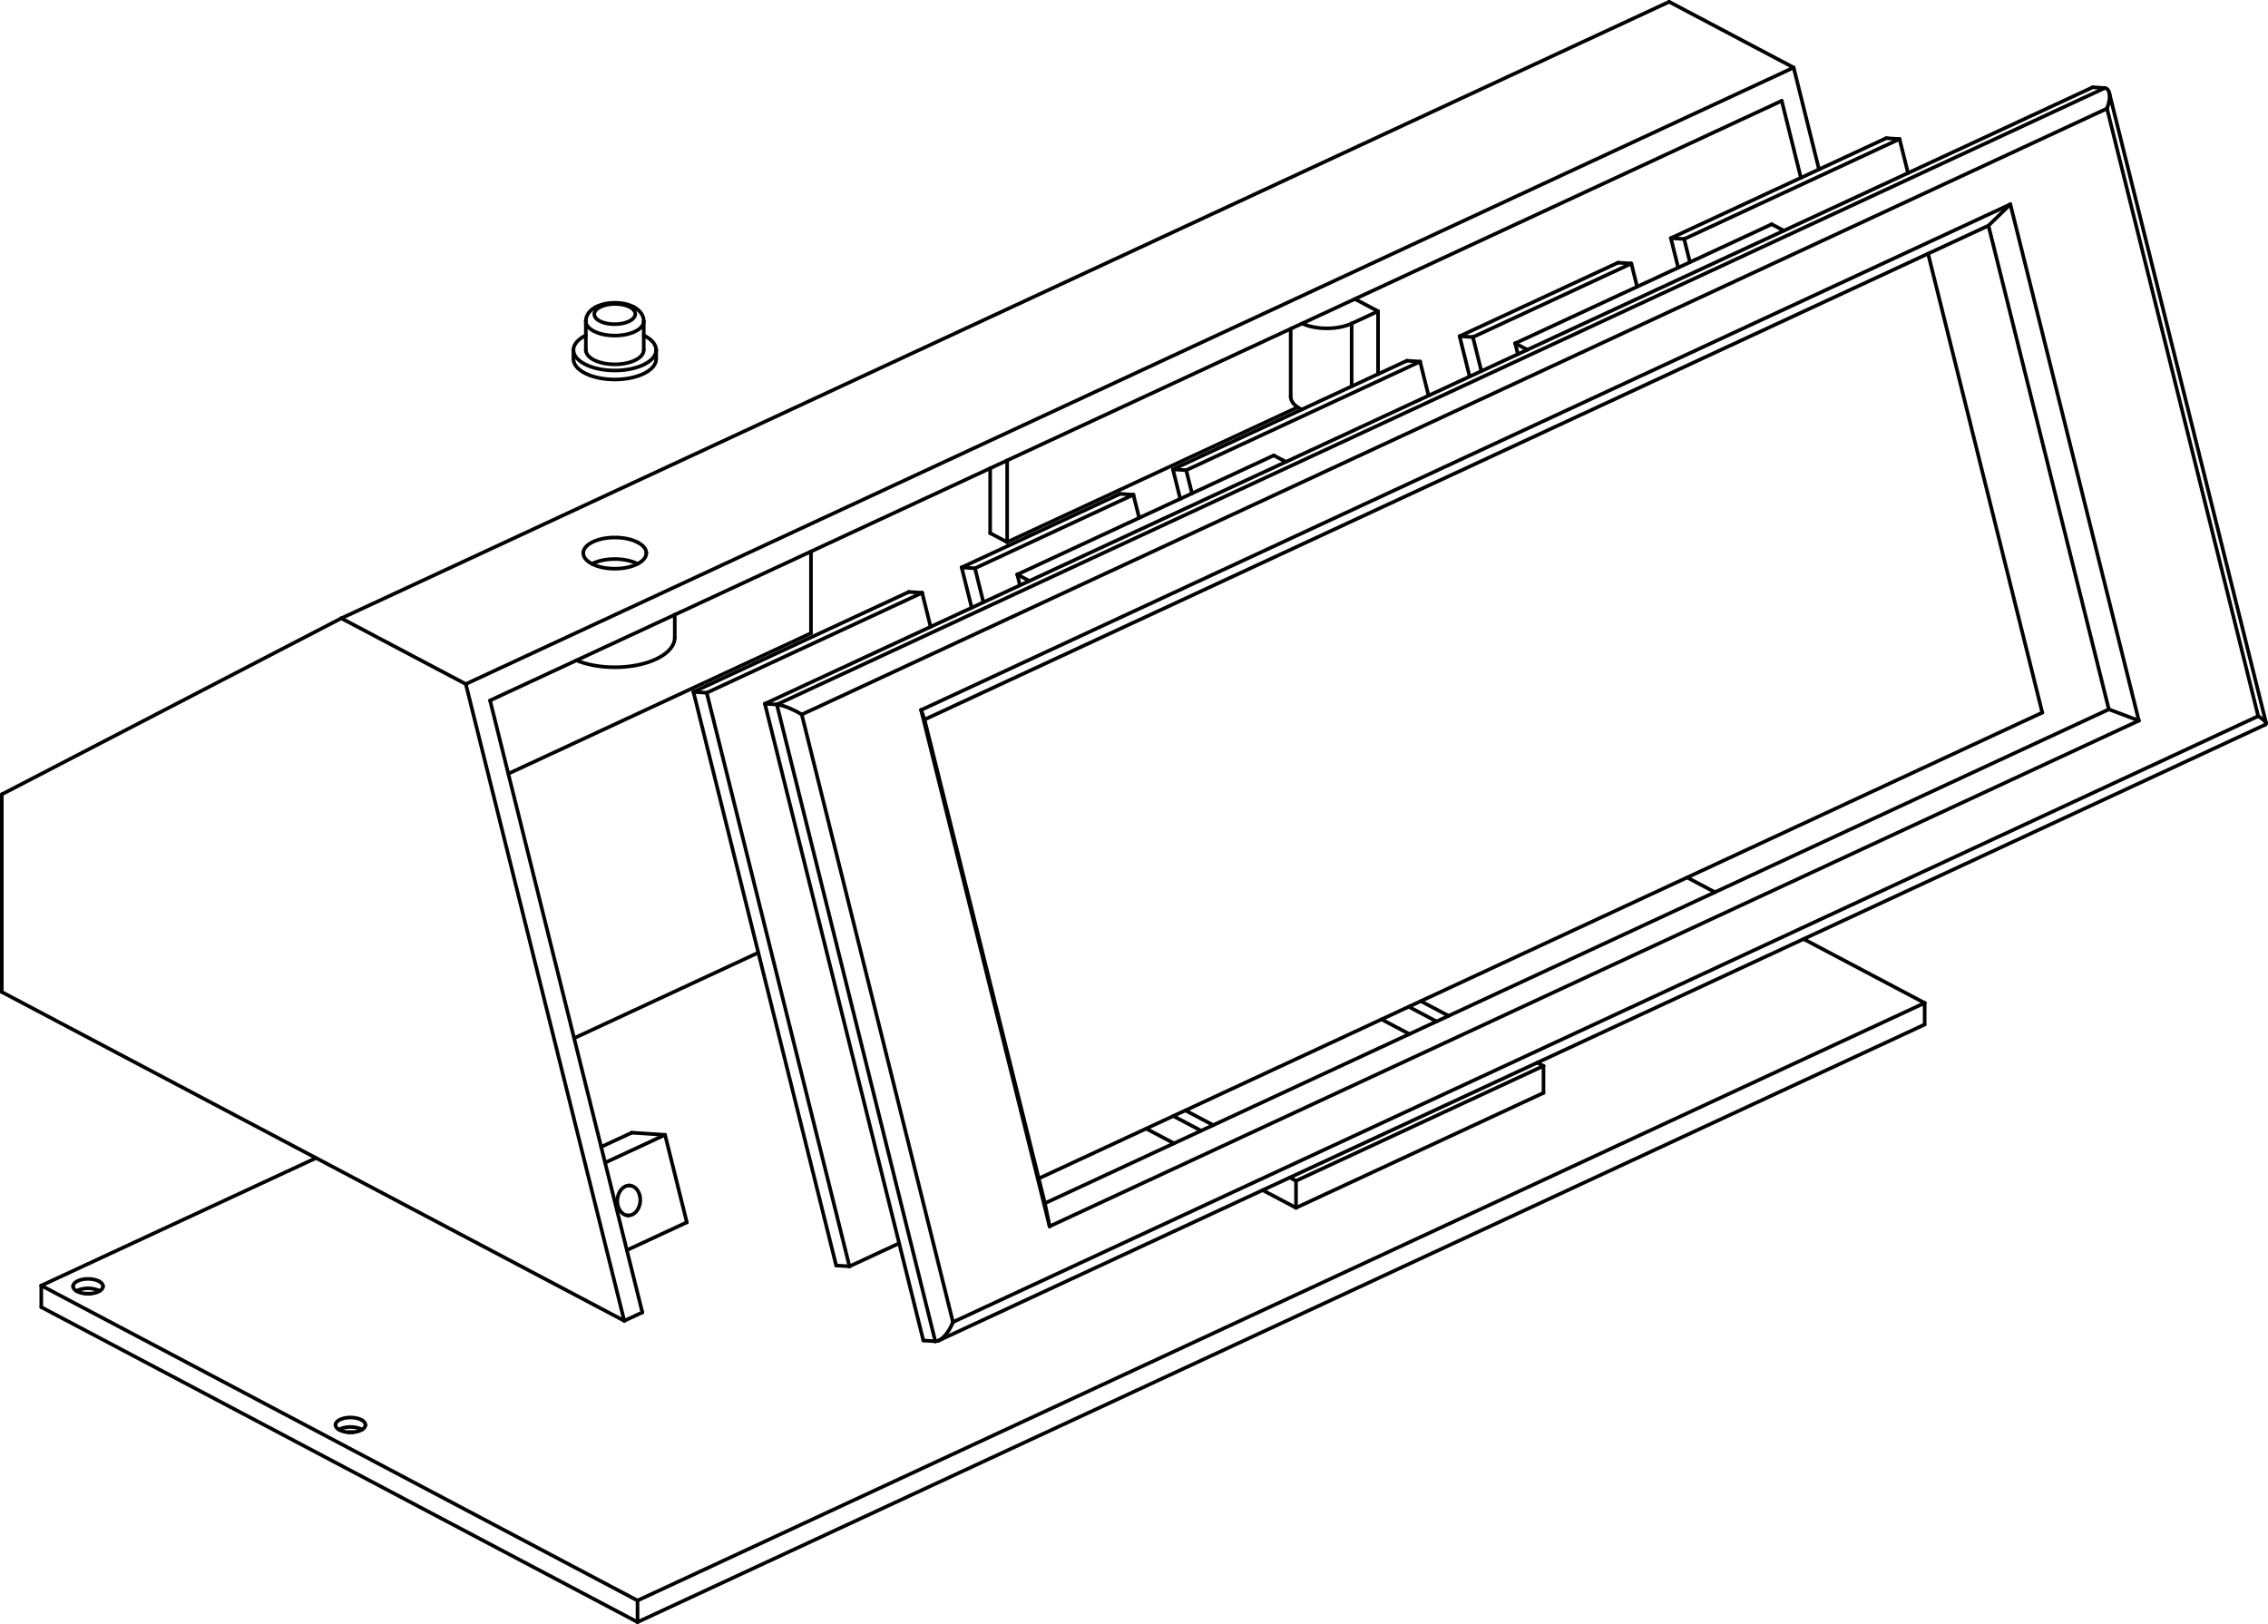
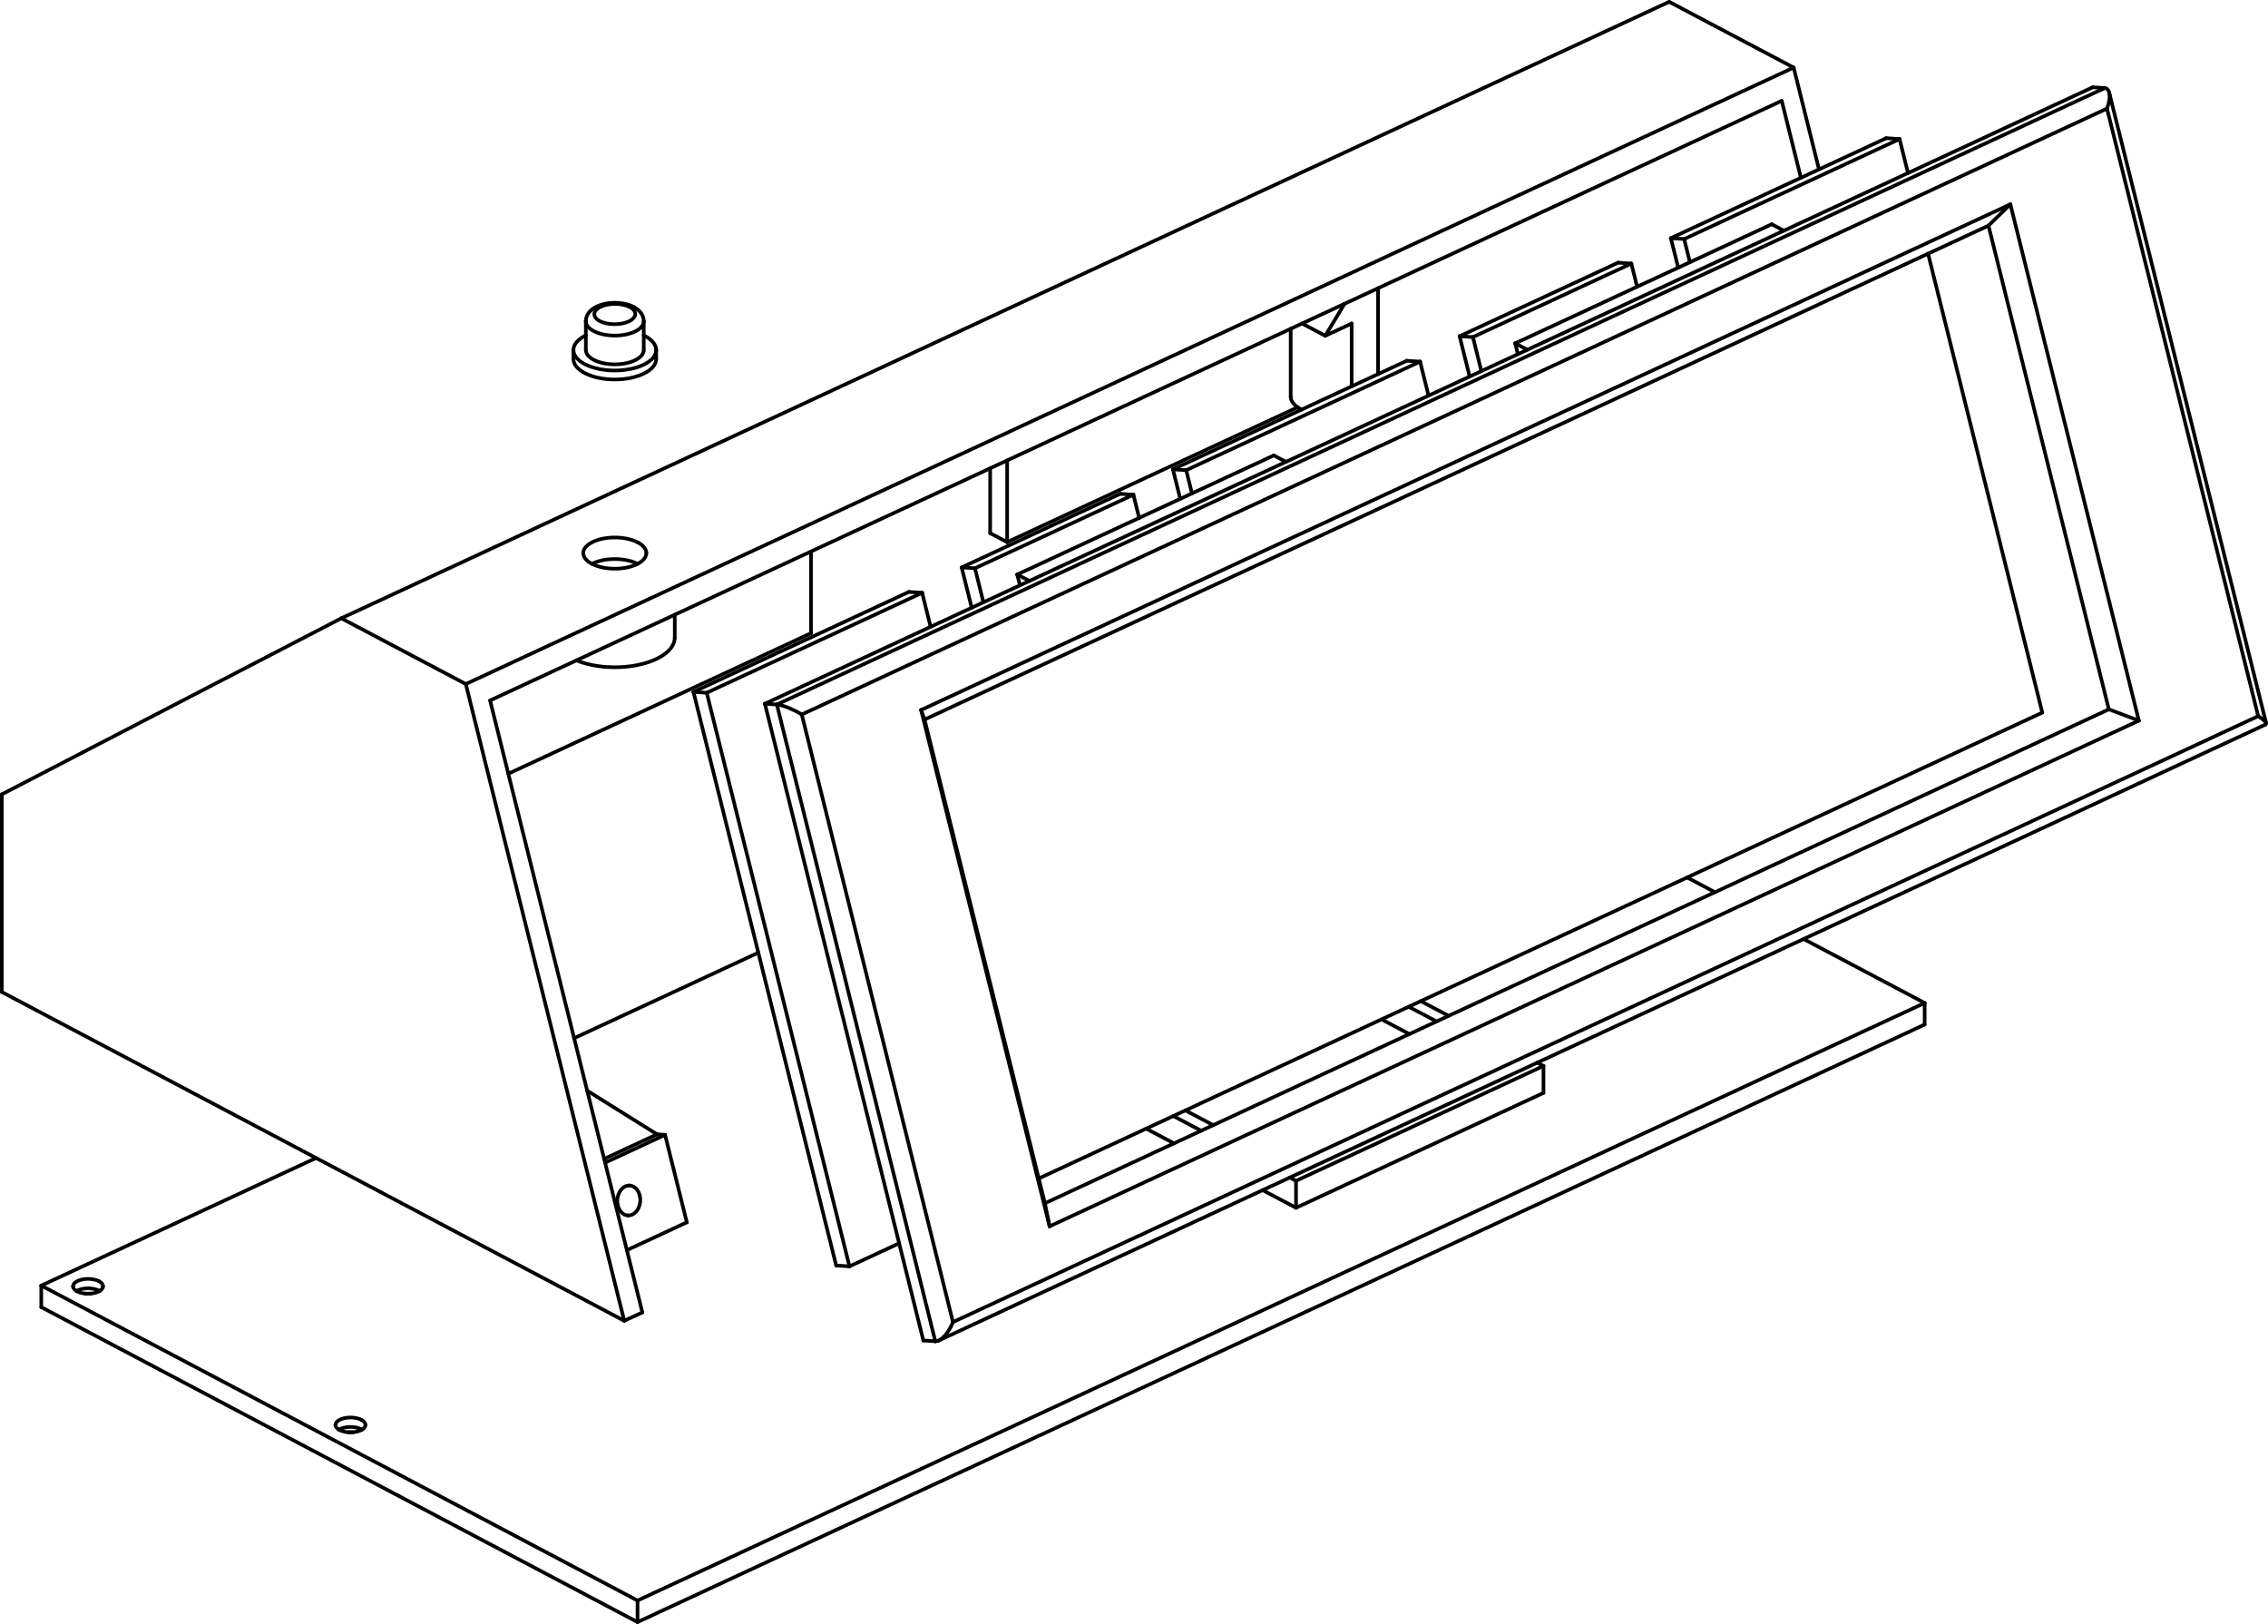
<svg xmlns="http://www.w3.org/2000/svg" width="219.305mm" height="157.013mm" viewBox="-110.882 -81.99 219.305 157.013" version="1.1">
  <g transform="scale(1,-1)" stroke-linecap="round">
    <g fill="none" stroke="rgb(0,0,0)" stroke-width="0.35" id="visible">
      <line x1="-21.599" y1="-47.62" x2="-20.442" y2="-47.696" />
      <line x1="-21.599" y1="-47.62" x2="-36.921" y2="13.947" />
      <line x1="-36.921" y1="13.947" x2="-35.764" y2="13.871" />
      <path d="M -20.442,-47.696 Q -20.29,-47.705 -20.108,-47.622" />
      <path d="M -20.108,-47.622 Q -20.056,-47.594 -20.004,-47.567 Q -19.95,-47.532 -19.897,-47.497 Q -19.843,-47.455 -19.788,-47.414 Q -19.734,-47.365 -19.679,-47.317 Q -19.625,-47.263 -19.57,-47.208 Q -19.516,-47.148 -19.462,-47.088 Q -19.409,-47.022 -19.356,-46.957 Q -19.304,-46.886 -19.253,-46.816 Q -19.203,-46.742 -19.153,-46.667 Q -19.105,-46.589 -19.058,-46.511 Q -18.966,-46.351 -18.883,-46.183 Q -18.803,-46.014 -18.735,-45.841" />
      <path d="M -35.764,13.871 Q -35.706,13.865 -35.647,13.858 Q -35.58,13.846 -35.513,13.834 Q -35.439,13.817 -35.365,13.799 Q -35.284,13.777 -35.203,13.754 Q -35.116,13.727 -35.03,13.699 Q -34.939,13.667 -34.848,13.635 Q -34.754,13.598 -34.659,13.562 Q -34.563,13.522 -34.466,13.482 Q -34.271,13.397 -34.078,13.303 Q -33.885,13.208 -33.701,13.108 Q -33.612,13.057 -33.523,13.007 Q -33.439,12.956 -33.355,12.906" />
      <line x1="-36.921" y1="13.947" x2="91.477" y2="73.553" />
      <line x1="91.477" y1="73.553" x2="92.634" y2="73.477" />
      <path d="M 108.183,11.934 Q 108.265,11.973 108.244,12.06" />
      <path d="M 108.244,12.06 C 108.237,12.083 108.227,12.106 108.213,12.132 C 108.204,12.145 108.195,12.159 108.187,12.172 C 108.166,12.2 108.141,12.23 108.113,12.26 C 108.083,12.292 108.049,12.324 108.012,12.358 C 107.879,12.477 107.694,12.611 107.475,12.748" />
      <path d="M 95.935,12.312 L -9.391,-36.582" />
      <path d="M 83.511,62.236 L 95.935,12.312" />
      <path d="M -21.815,13.342 L 83.511,62.236" />
      <path d="M -9.391,-36.582 L -21.815,13.342" />
      <path d="M 92.634,73.477 C 92.847,73.463 93.002,73.305 93.069,73.034" />
      <path d="M 93.069,73.034 C 93.082,72.98 93.092,72.923 93.099,72.863 C 93.101,72.831 93.104,72.8 93.106,72.769 C 93.109,72.703 93.108,72.635 93.105,72.565 C 93.101,72.494 93.093,72.42 93.084,72.345 C 93.046,72.079 92.967,71.786 92.855,71.495" />
      <line x1="60.435" y1="60.309" x2="61.61" y2="59.688" />
      <line x1="35.63" y1="48.794" x2="36.806" y2="48.173" />
      <line x1="60.435" y1="60.309" x2="35.63" y2="48.794" />
      <line x1="35.891" y1="47.748" x2="35.63" y2="48.794" />
      <line x1="12.285" y1="37.957" x2="13.461" y2="37.336" />
      <line x1="-12.519" y1="26.442" x2="-11.343" y2="25.821" />
      <line x1="12.285" y1="37.957" x2="-12.519" y2="26.442" />
      <line x1="-12.259" y1="25.396" x2="-12.519" y2="26.442" />
      <path d="M -9.844,-34.352 L -9.391,-36.582" />
      <path d="M 93.033,13.406 L 95.935,12.312" />
      <path d="M 93.033,13.406 L -9.844,-34.352" />
      <path d="M 81.394,60.175 L 83.511,62.236" />
      <path d="M 81.394,60.175 L 93.033,13.406" />
      <path d="M -21.483,12.417 L 81.394,60.175" />
      <path d="M -21.483,12.417 L -21.815,13.342" />
      <path d="M -9.844,-34.352 L -21.483,12.417" />
      <line x1="-30.028" y1="-40.368" x2="-28.742" y2="-40.453" />
      <line x1="-28.742" y1="-40.453" x2="-42.544" y2="15.005" />
      <line x1="-43.829" y1="15.089" x2="-42.544" y2="15.005" />
      <line x1="-30.028" y1="-40.368" x2="-43.829" y2="15.089" />
      <line x1="-28.742" y1="-40.453" x2="-23.938" y2="-38.222" />
      <line x1="-10.44" y1="-31.956" x2="86.597" y2="13.091" />
      <line x1="-42.544" y1="15.005" x2="-21.716" y2="24.674" />
      <line x1="-20.897" y1="21.386" x2="-21.716" y2="24.674" />
      <line x1="-15.791" y1="23.756" x2="-16.609" y2="27.044" />
      <line x1="-16.609" y1="27.044" x2="-1.289" y2="34.156" />
      <line x1="-0.731" y1="31.914" x2="-1.289" y2="34.156" />
      <line x1="4.376" y1="34.285" x2="3.818" y2="36.527" />
      <line x1="3.818" y1="36.527" x2="26.434" y2="47.026" />
      <line x1="27.252" y1="43.738" x2="26.434" y2="47.026" />
      <line x1="32.359" y1="46.109" x2="31.541" y2="49.396" />
      <line x1="31.541" y1="49.396" x2="46.861" y2="56.508" />
      <line x1="47.419" y1="54.266" x2="46.861" y2="56.508" />
      <line x1="52.526" y1="56.637" x2="51.968" y2="58.879" />
      <line x1="51.968" y1="58.879" x2="72.796" y2="68.548" />
      <line x1="86.597" y1="13.091" x2="75.554" y2="57.464" />
      <line x1="73.614" y1="65.26" x2="72.796" y2="68.548" />
      <line x1="-43.829" y1="15.089" x2="-23.001" y2="24.758" />
      <line x1="-21.716" y1="24.674" x2="-23.001" y2="24.758" />
      <line x1="-16.924" y1="23.23" x2="-17.894" y2="27.129" />
      <line x1="-17.894" y1="27.129" x2="-2.574" y2="34.241" />
      <line x1="3.243" y1="33.759" x2="2.533" y2="36.612" />
      <line x1="2.533" y1="36.612" x2="25.149" y2="47.11" />
      <line x1="31.226" y1="45.582" x2="30.255" y2="49.481" />
      <line x1="30.255" y1="49.481" x2="45.576" y2="56.593" />
      <line x1="51.392" y1="56.111" x2="50.682" y2="58.964" />
      <line x1="50.682" y1="58.964" x2="71.511" y2="68.633" />
      <line x1="71.511" y1="68.633" x2="72.796" y2="68.548" />
      <line x1="-16.609" y1="27.044" x2="-17.894" y2="27.129" />
      <line x1="-1.289" y1="34.156" x2="-2.574" y2="34.241" />
      <line x1="3.818" y1="36.527" x2="2.533" y2="36.612" />
      <line x1="26.434" y1="47.026" x2="25.149" y2="47.11" />
      <line x1="31.541" y1="49.396" x2="30.255" y2="49.481" />
      <line x1="46.861" y1="56.508" x2="45.576" y2="56.593" />
      <line x1="51.968" y1="58.879" x2="50.682" y2="58.964" />
      <line x1="61.403" y1="72.243" x2="63.255" y2="64.8" />
      <line x1="61.403" y1="72.243" x2="-63.494" y2="14.264" />
      <line x1="-63.494" y1="14.264" x2="-48.77" y2="-44.903" />
      <line x1="-50.52" y1="-45.716" x2="-48.77" y2="-44.903" />
      <line x1="-50.52" y1="-45.716" x2="-65.842" y2="15.851" />
      <line x1="62.556" y1="75.457" x2="-65.842" y2="15.851" />
      <line x1="65.006" y1="65.613" x2="62.556" y2="75.457" />
      <line x1="-15.138" y1="30.439" x2="-13.496" y2="29.572" />
      <line x1="-13.496" y1="29.572" x2="14.595" y2="42.613" />
-       <line x1="20.126" y1="53.082" x2="22.369" y2="51.897" />
-       <line x1="22.369" y1="45.82" x2="22.369" y2="51.897" />
+       <line x1="22.369" y1="54.123" x2="22.369" y2="45.82" />
      <line x1="-110.707" y1="-13.926" x2="-50.52" y2="-45.716" />
      <line x1="-61.731" y1="7.181" x2="-32.464" y2="20.767" />
      <line x1="-65.842" y1="15.851" x2="-77.88" y2="22.209" />
      <line x1="-77.88" y1="22.209" x2="-110.707" y2="5.187" />
      <line x1="-110.707" y1="5.187" x2="-110.707" y2="-13.926" />
      <line x1="62.556" y1="75.457" x2="50.519" y2="81.815" />
      <line x1="50.519" y1="81.815" x2="-77.88" y2="22.209" />
      <path d="M -49.209,29.546 A 3.05,1.51 -4.93170248204771e-16 0,1 -54.484,28.513" />
      <path d="M -54.484,28.513 A 3.05,1.51 -4.93170248204771e-16 1,1 -48.384,28.513" />
      <path d="M -48.384,28.513 A 3.05,1.51 -4.93170248204771e-16 0,1 -49.209,29.546" />
      <line x1="-15.138" y1="36.711" x2="-15.138" y2="30.439" />
      <line x1="-13.496" y1="37.473" x2="-13.496" y2="29.572" />
      <line x1="-32.464" y1="28.668" x2="-32.464" y2="20.767" />
-       <path d="M 15.024,50.713 A 3.5,1.733 -4.93170248204771e-16 0,1 19.816,50.711" />
-       <line x1="19.816" y1="50.711" x2="22.369" y2="51.897" />
+       <line x1="17.263" y1="49.526" x2="15.019" y2="50.711" />
+       <line x1="17.263" y1="49.526" x2="19.132" y2="52.621" />
      <line x1="19.816" y1="44.635" x2="19.816" y2="50.711" />
+       <line x1="19.816" y1="50.711" x2="17.263" y2="49.526" />
      <path d="M 13.922,43.635 A 3.5,1.733 -4.93170248204771e-16 0,1 14.984,42.392" />
      <path d="M -55.145,18.139 A 5.8,2.872 -4.93170248204771e-16 0,1 -45.634,20.346" />
      <line x1="-52.372" y1="-30.428" x2="-46.575" y2="-27.737" />
      <line x1="-50.267" y1="-38.887" x2="-44.469" y2="-36.196" />
      <line x1="-44.469" y1="-36.196" x2="-46.575" y2="-27.737" />
      <path d="M -49.024,-33.592 A 1.45,1.109 -93.767 0,1 -49.986,-32.636" />
      <path d="M -49.986,-32.636 A 1.45,1.109 -93.767 0,1 -50.177,-35.53" />
      <path d="M -50.177,-35.53 A 1.45,1.109 -93.767 0,1 -49.024,-33.592" />
-       <line x1="-52.752" y1="-28.901" x2="-49.788" y2="-27.525" />
-       <line x1="-49.788" y1="-27.525" x2="-46.575" y2="-27.737" />
+       <line x1="-47.346" y1="-27.686" x2="-54.104" y2="-23.468" />
+       <line x1="-52.463" y1="-30.061" x2="-47.346" y2="-27.686" />
+       <line x1="-47.346" y1="-27.686" x2="-46.575" y2="-27.737" />
      <path d="M -49.227,27.47 A 3.05,1.51 -4.93170248204771e-16 0,1 -53.641,27.47" />
      <line x1="-49.235" y1="-74.848" x2="-49.235" y2="-72.763" />
      <line x1="-49.235" y1="-72.763" x2="-106.891" y2="-42.31" />
      <line x1="-106.891" y1="-44.395" x2="-106.891" y2="-42.31" />
      <line x1="-49.235" y1="-74.848" x2="-106.891" y2="-44.395" />
      <line x1="-49.235" y1="-74.848" x2="75.224" y2="-17.071" />
      <path d="M -76.721,-56.489 A 2.8,1.386 -4.93170248204771e-16 0,1 -77.266,-56.489" />
      <path d="M -102.095,-43.087 A 2.8,1.386 -4.93170248204771e-16 0,1 -102.64,-43.087" />
      <path d="M -101.31,-42.803 A 1.45,0.718 -4.93170248204771e-16 0,1 -103.488,-42.838" />
      <path d="M -101.248,-42.838 A 1.45,0.718 -4.93170248204771e-16 0,1 -101.31,-42.803" />
      <path d="M -101.31,-41.891 A 1.45,0.718 -4.93170248204771e-16 0,1 -103.818,-42.382" />
      <path d="M -103.818,-42.382 A 1.45,0.718 -4.93170248204771e-16 1,1 -100.918,-42.382" />
      <path d="M -100.918,-42.382 A 1.45,0.718 -4.93170248204771e-16 0,1 -101.31,-41.891" />
      <path d="M -75.936,-56.205 A 1.45,0.718 -4.93170248204771e-16 0,1 -78.113,-56.24" />
      <path d="M -75.874,-56.24 A 1.45,0.718 -4.93170248204771e-16 0,1 -75.936,-56.205" />
      <path d="M -75.936,-55.293 A 1.45,0.718 -4.93170248204771e-16 0,1 -78.444,-55.784" />
      <path d="M -78.444,-55.784 A 1.45,0.718 -4.93170248204771e-16 1,1 -75.544,-55.784" />
      <path d="M -75.544,-55.784 A 1.45,0.718 -4.93170248204771e-16 0,1 -75.936,-55.293" />
      <line x1="75.224" y1="-17.071" x2="75.224" y2="-14.986" />
      <line x1="75.224" y1="-14.986" x2="63.516" y2="-8.802" />
      <line x1="54.946" y1="-4.275" x2="52.253" y2="-2.853" />
      <line x1="-106.891" y1="-42.31" x2="-80.321" y2="-29.975" />
      <line x1="-55.367" y1="-18.391" x2="-37.555" y2="-10.122" />
      <line x1="-49.235" y1="-72.763" x2="75.224" y2="-14.986" />
      <line x1="38.365" y1="-23.681" x2="14.436" y2="-34.789" />
      <line x1="14.436" y1="-34.789" x2="11.208" y2="-33.084" />
      <line x1="2.638" y1="-28.558" x2="-0.055" y2="-27.135" />
      <line x1="25.399" y1="-17.991" x2="22.706" y2="-16.569" />
      <line x1="38.365" y1="-23.681" x2="38.365" y2="-21.074" />
      <line x1="26.5" y1="-14.808" x2="29.193" y2="-16.23" />
      <line x1="37.763" y1="-20.757" x2="38.365" y2="-21.074" />
      <line x1="14.436" y1="-32.183" x2="13.834" y2="-31.865" />
      <line x1="5.264" y1="-27.338" x2="2.571" y2="-25.916" />
      <line x1="38.365" y1="-21.074" x2="14.436" y2="-32.183" />
      <line x1="28.026" y1="-16.772" x2="25.333" y2="-15.35" />
      <line x1="6.431" y1="-26.796" x2="3.738" y2="-25.374" />
      <line x1="14.436" y1="-34.789" x2="14.436" y2="-32.183" />
      <path d="M -54.234,48.148 A 2.8,1.386 -4.93170248204771e-16 1,1 -48.634,48.148" />
      <path d="M -48.516,49.502 A 4.0,1.981 -4.93170248204771e-16 0,1 -48.634,49.562" />
      <path d="M -54.234,49.562 A 4.0,1.981 -4.93170248204771e-16 0,1 -55.434,48.148" />
      <path d="M -55.434,48.148 A 4.0,1.981 -4.93170248204771e-16 1,1 -47.434,48.148" />
      <path d="M -47.434,48.148 A 4.0,1.981 -4.93170248204771e-16 0,1 -48.516,49.502" />
      <path d="M -55.434,47.279 A 4.0,1.981 -4.93170248204771e-16 1,1 -47.434,47.279" />
      <line x1="-20.442" y1="-47.696" x2="-35.764" y2="13.871" />
      <line x1="-18.735" y1="-45.841" x2="-33.355" y2="12.906" />
      <line x1="-35.764" y1="13.871" x2="92.634" y2="73.477" />
      <line x1="-18.735" y1="-45.841" x2="107.475" y2="12.748" />
      <line x1="-33.355" y1="12.906" x2="92.855" y2="71.495" />
      <line x1="107.475" y1="12.748" x2="92.855" y2="71.495" />
      <path d="M -54.234,50.928 A 2.8,1.386 -4.93170248204771e-16 1,1 -48.634,50.928" />
      <path d="M -49.975,52.3 A 2,0.99 -4.93170248204771e-16 0,1 -52.893,50.946 A 2,0.99 -4.93170248204771e-16 0,1 -49.975,52.3" />
      <line x1="-20.108" y1="-47.622" x2="108.183" y2="11.934" />
      <line x1="108.244" y1="12.06" x2="93.069" y2="73.034" />
      <line x1="-45.634" y1="20.346" x2="-45.634" y2="22.555" />
      <line x1="13.922" y1="43.635" x2="13.922" y2="50.202" />
      <line x1="-48.634" y1="48.148" x2="-48.634" y2="50.928" />
      <line x1="-54.234" y1="48.148" x2="-54.234" y2="50.928" />
      <path d="M -49.601,52.313 C -49.874,52.455 -50.18,52.561 -50.518,52.629 C -51.11,52.749 -51.776,52.748 -52.367,52.625 C -52.919,52.51 -53.405,52.296 -53.749,51.975 C -54.049,51.698 -54.236,51.32 -54.234,50.928" />
      <path d="M -48.634,50.928 C -48.634,50.994 -48.639,51.061 -48.649,51.126 C -48.687,51.376 -48.8,51.612 -48.966,51.812 C -49.135,52.013 -49.347,52.18 -49.601,52.313" />
      <line x1="-47.434" y1="47.279" x2="-47.434" y2="48.148" />
      <line x1="-55.434" y1="47.279" x2="-55.434" y2="48.148" />
    </g>
  </g>
</svg>
